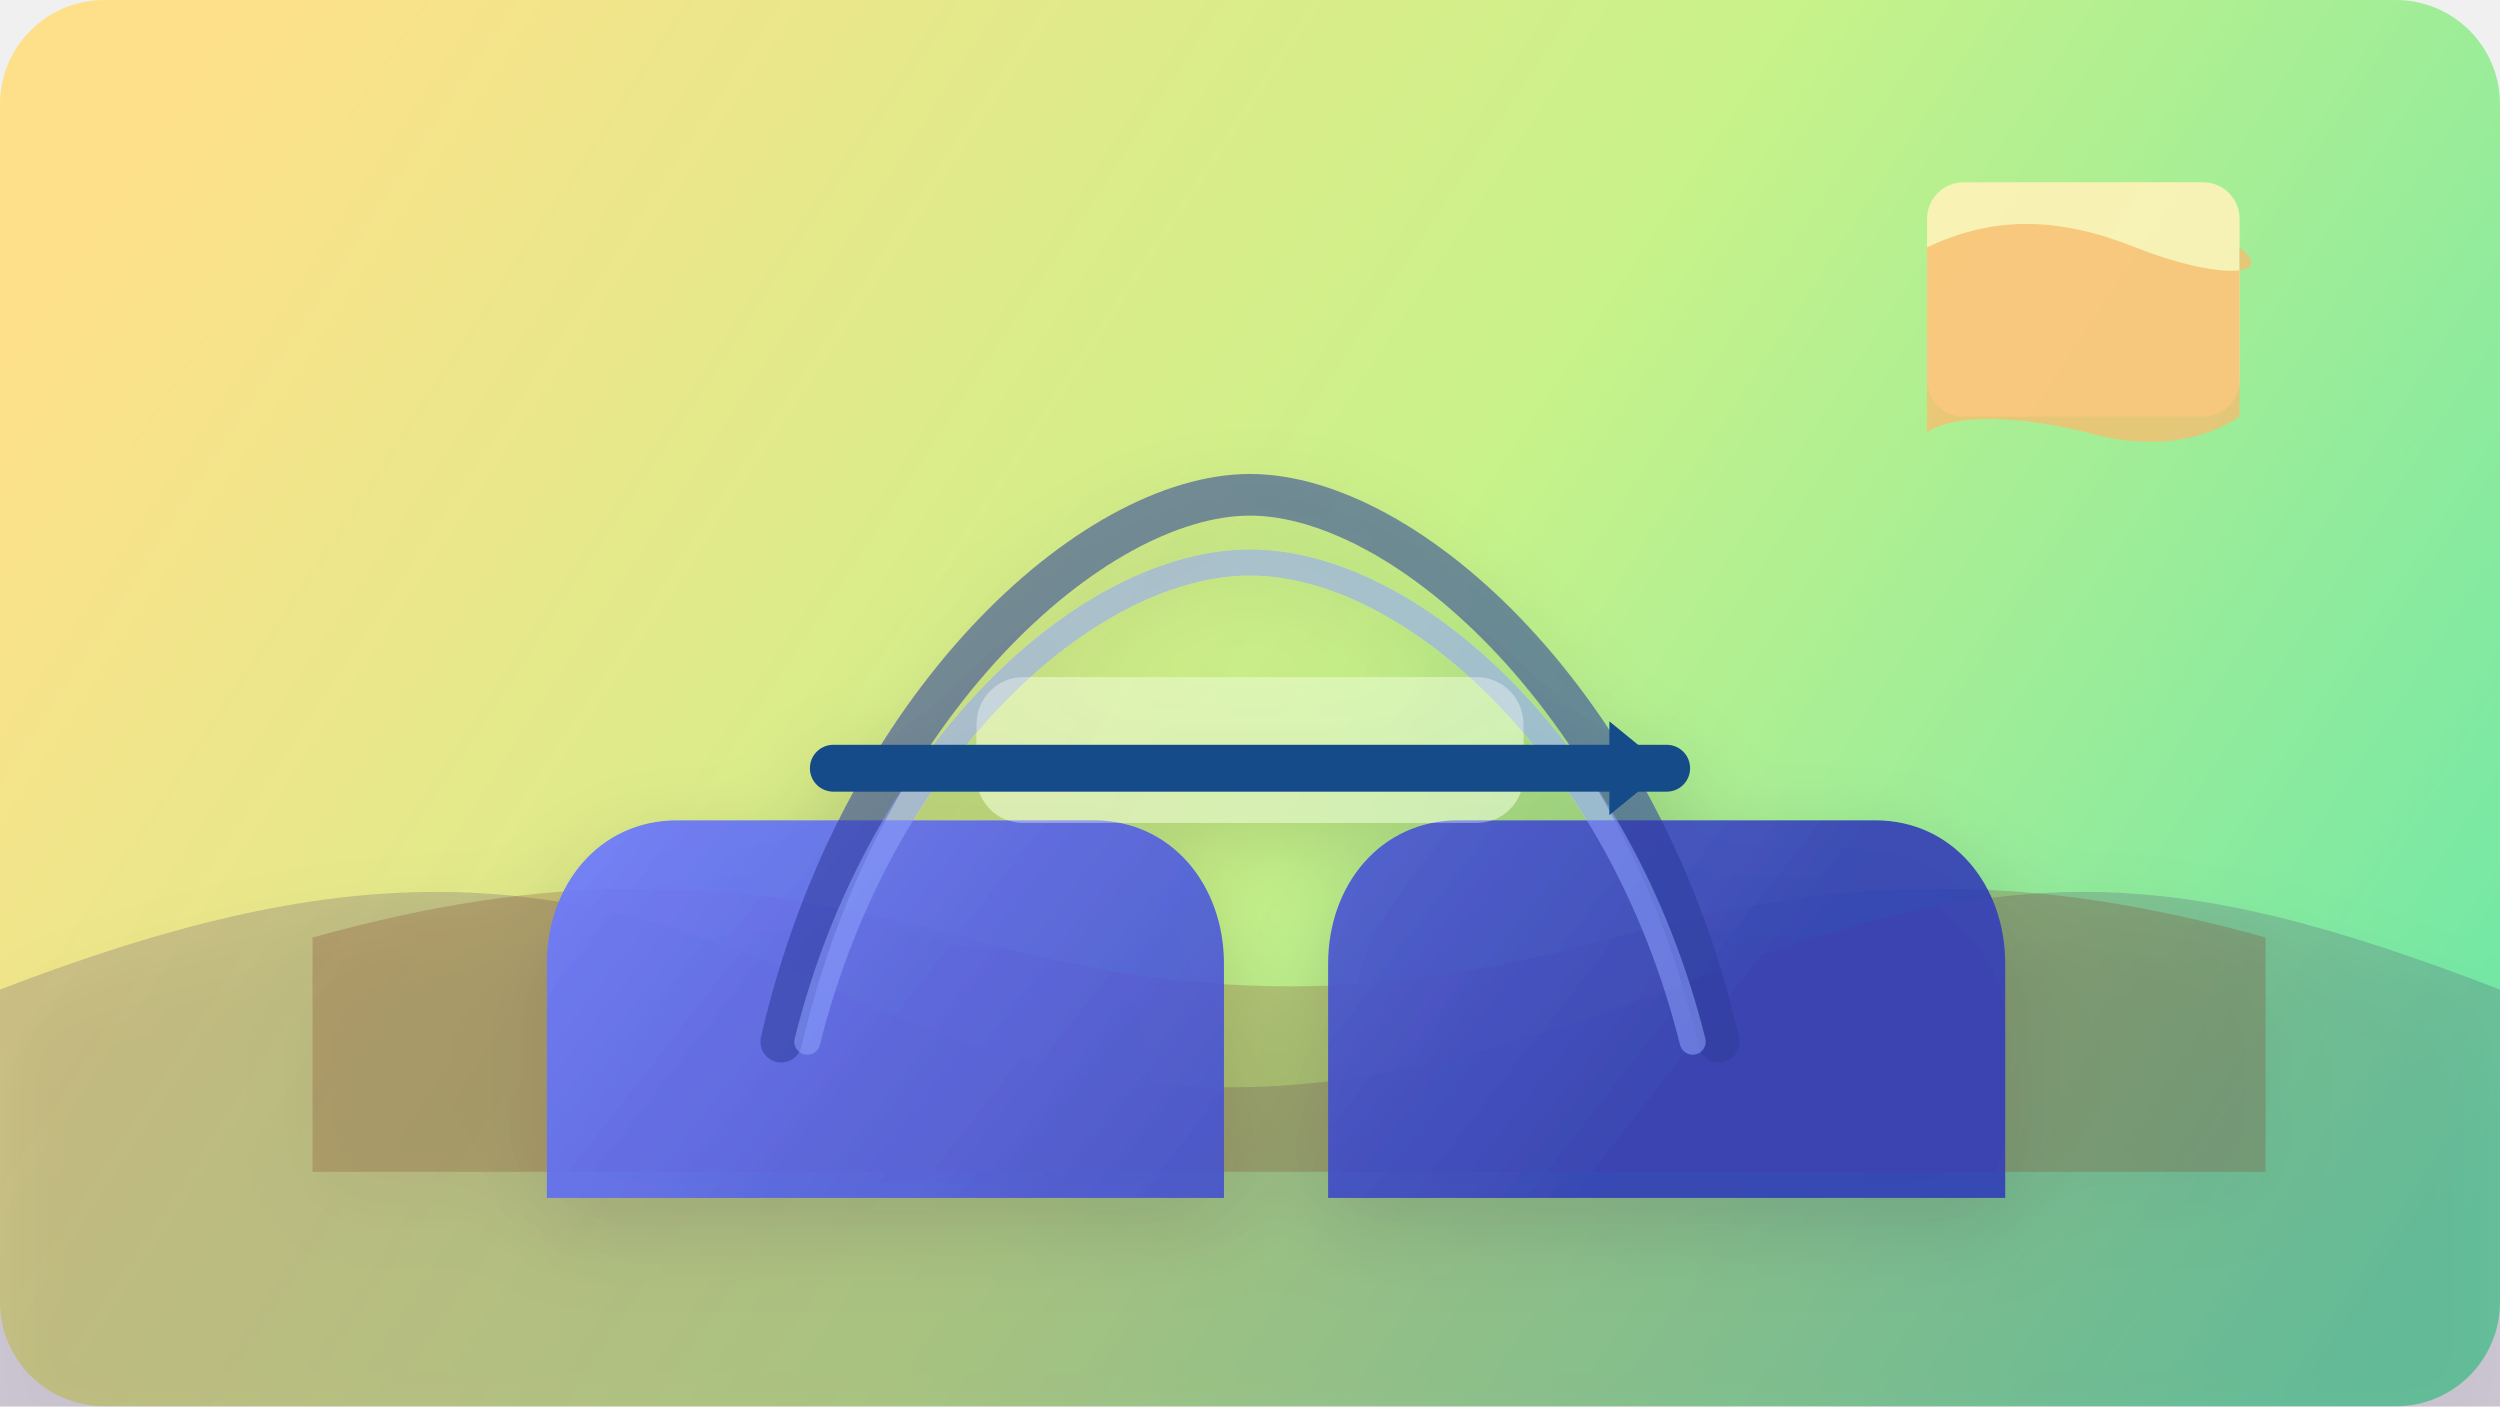
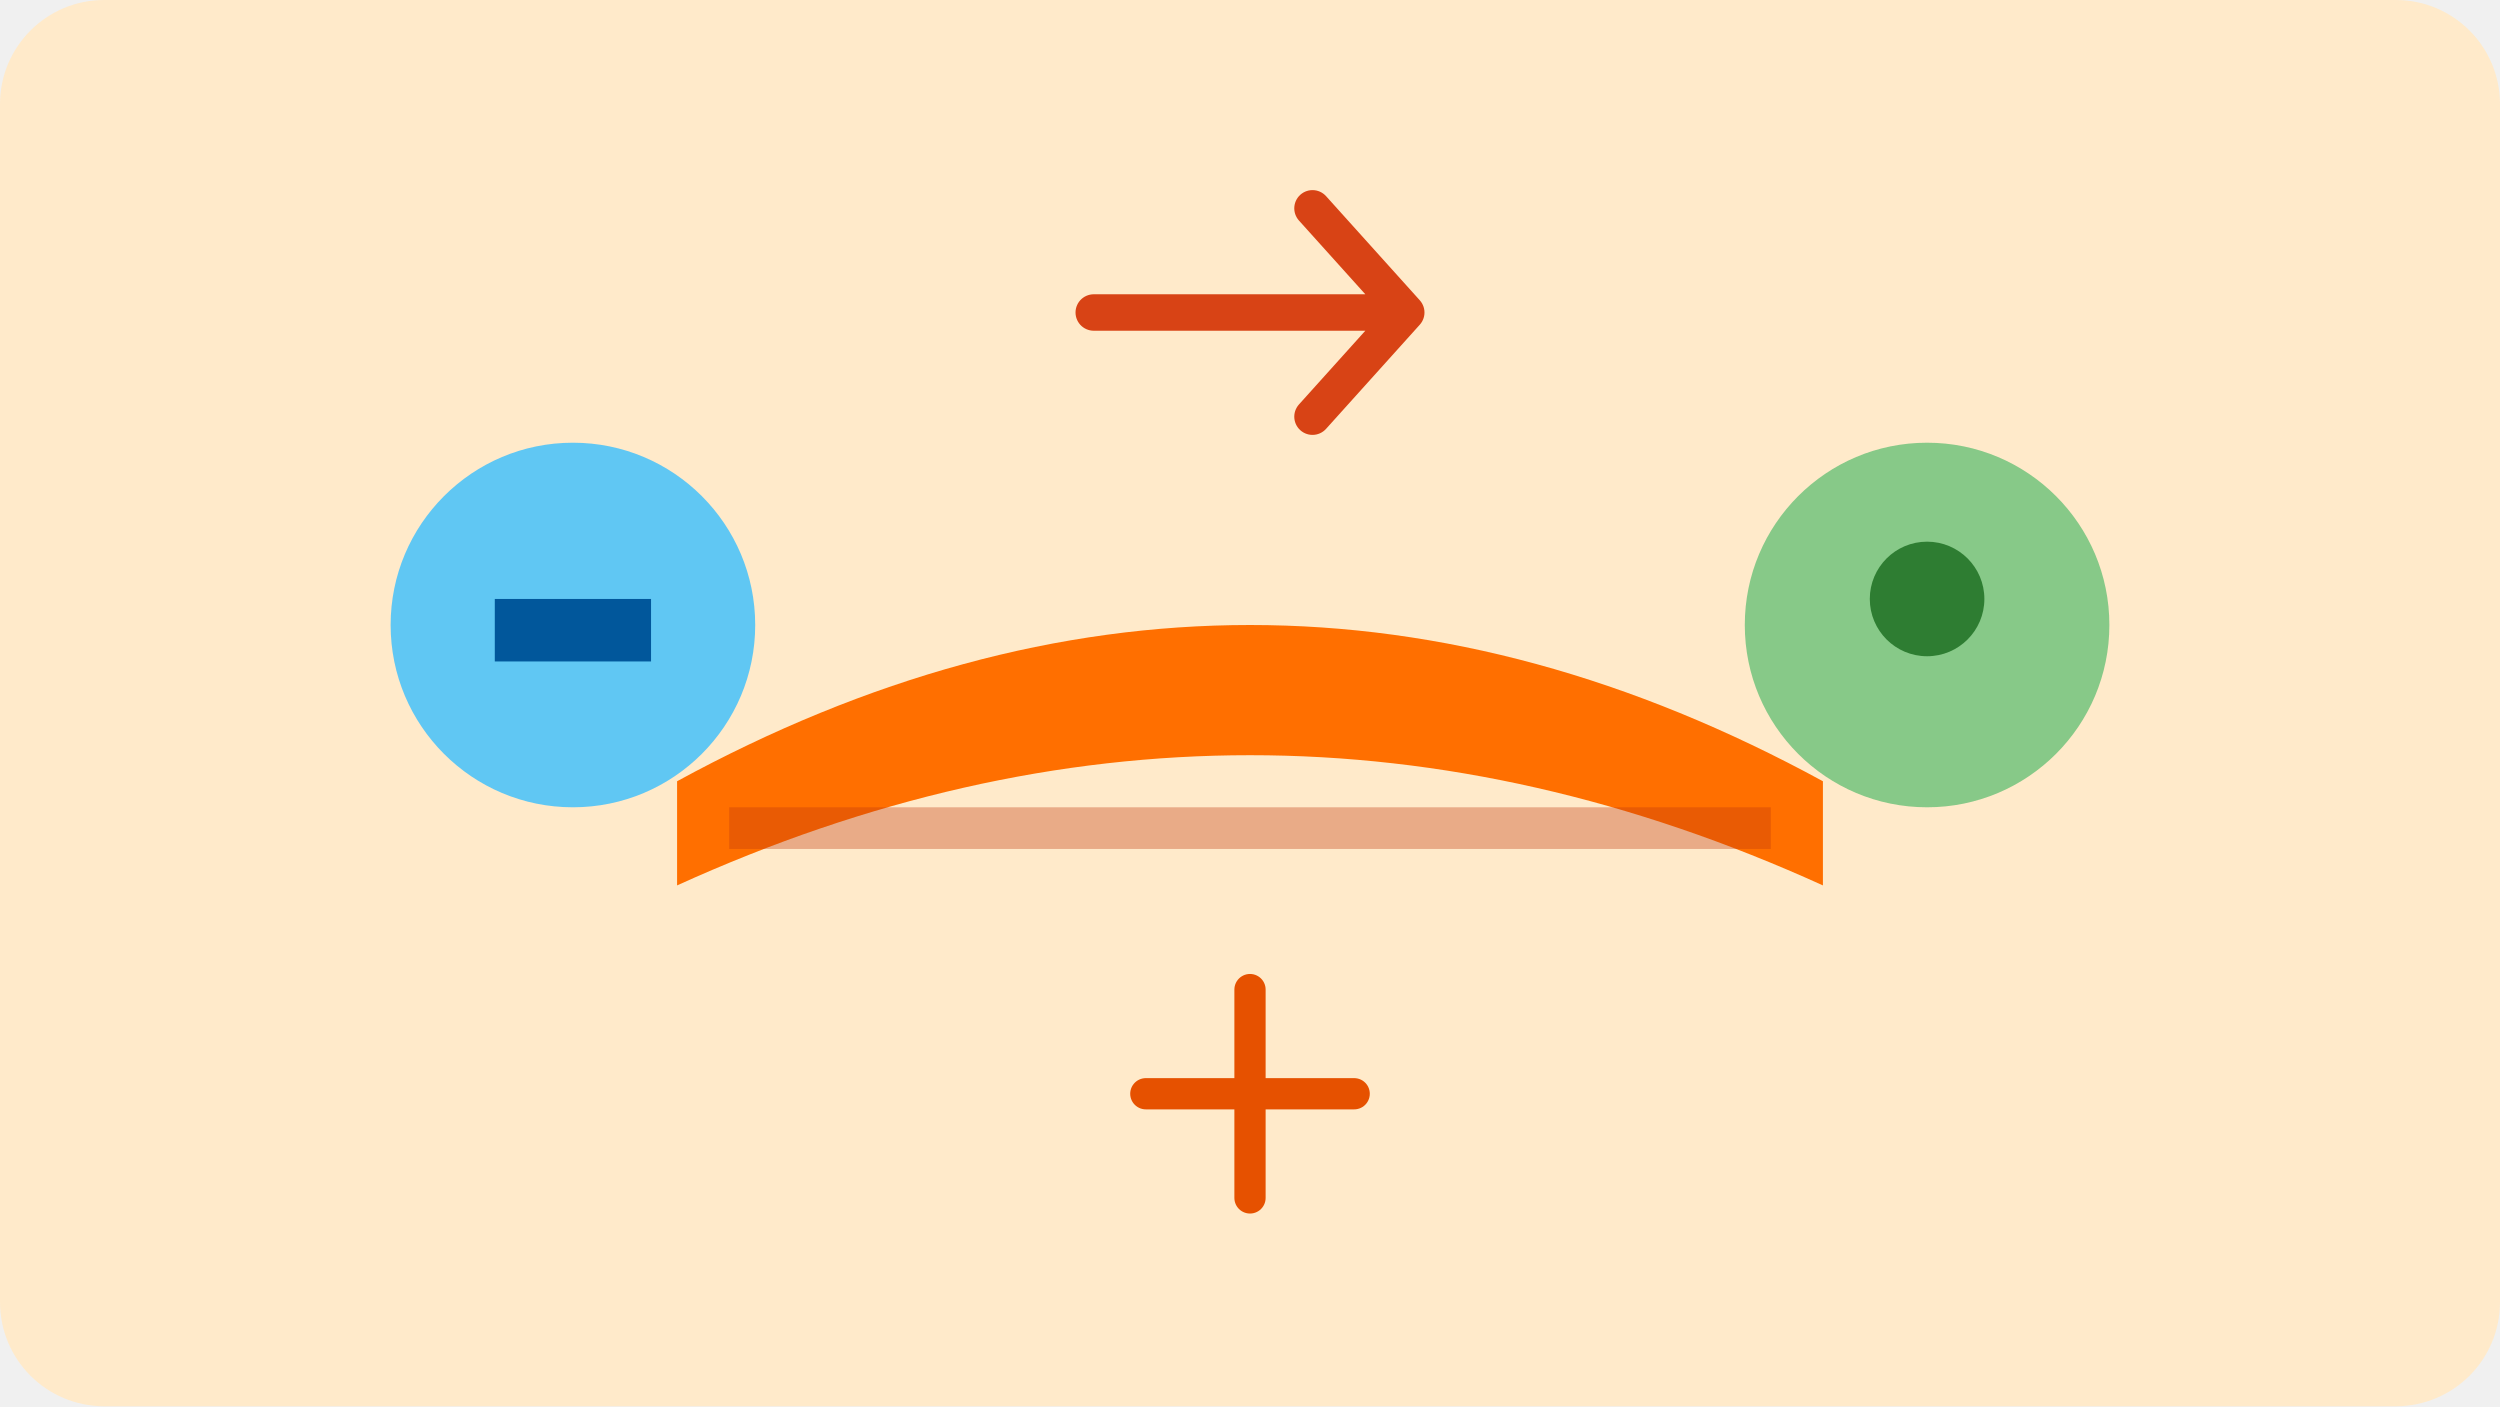
<svg xmlns="http://www.w3.org/2000/svg" width="960" height="540" viewBox="0 0 960 540" fill="none">
  <defs>
-     <linearGradient id="bg" x1="80" y1="0" x2="900" y2="540" gradientUnits="userSpaceOnUse">
-       <stop stop-color="#FFE08A" />
-       <stop offset="0.52" stop-color="#C8F28A" />
-       <stop offset="1" stop-color="#6CE7A8" />
+     <linearGradient id="tr-bg" x1="0" y1="540" x2="960" y2="0">
+       <stop stop-color="#FFF3E0" />
+       <stop offset="0.5" stop-color="#FFE0B2" />
+       <stop offset="1" stop-color="#FFCC80" />
    </linearGradient>
-     <linearGradient id="bridge" x1="320" y1="180" x2="640" y2="430" gradientUnits="userSpaceOnUse">
-       <stop stop-color="#6E7BFF" />
-       <stop offset="1" stop-color="#3440B6" />
+     <linearGradient id="tr-bridge" x1="200" y1="300" x2="760" y2="300">
+       <stop stop-color="#FF6F00" />
+       <stop offset="1" stop-color="#E65100" />
    </linearGradient>
-     <filter id="softShadow" x="-20%" y="-20%" width="140%" height="140%">
-       <feDropShadow dx="0" dy="12" stdDeviation="16" flood-opacity="0.18" />
-     </filter>
  </defs>
-   <rect width="960" height="540" rx="40" fill="url(#bg)" />
-   <g opacity="0.9">
-     <rect x="740" y="70" width="120" height="90" rx="14" fill="#FFF3B8" />
-     <path d="M740 95c25-12 50-12 80 0s55 12 40 0v65c-15 10-35 12-55 7-30-8-55-8-65-1V95z" fill="#FFB86B" opacity="0.8" />
-   </g>
-   <g filter="url(#softShadow)">
-     <path d="M0 380c130-50 210-50 320 0s190 50 320 0 190-50 320 0v160H0V380z" fill="#4F2D6A" opacity="0.22" />
-     <path d="M120 360c90-25 160-25 250 0s160 25 250 0 160-25 250 0v90H120v-90z" fill="#7A4A2D" opacity="0.26" />
-     <path d="M210 370c0-30 20-55 50-55h160c30 0 50 25 50 55v90H210v-90z" fill="url(#bridge)" opacity="0.92" />
-     <path d="M510 370c0-30 20-55 50-55h160c30 0 50 25 50 55v90H510v-90z" fill="url(#bridge)" opacity="0.92" />
-     <path d="M300 400c30-130 120-210 180-210s150 80 180 210" stroke="#2B3A9B" stroke-width="16" stroke-linecap="round" opacity="0.55" />
-     <path d="M310 400c28-112 108-184 170-184s142 72 170 184" stroke="#8EA0FF" stroke-width="10" stroke-linecap="round" opacity="0.55" />
-     <rect x="375" y="260" width="210" height="56" rx="18" fill="#FFFFFF" opacity="0.34" />
-     <path d="M320 295h320" stroke="#124B8A" stroke-width="18" stroke-linecap="round" />
-     <path d="M640 295l-22-18v36l22-18z" fill="#124B8A" />
-   </g>
+   <rect width="960" height="540" rx="40" fill="url(#tr-bg)" />
+   <circle cx="220" cy="240" r="70" fill="#4FC3F7" opacity="0.9" />
+   <path d="M190 230h60v24h-60z" fill="#01579B" />
+   <circle cx="740" cy="240" r="70" fill="#81C784" opacity="0.95" />
+   <circle cx="740" cy="230" r="22" fill="#2E7D32" />
+   <path d="M260 300 Q480 180 700 300 L700 340 Q480 240 260 340Z" fill="url(#tr-bridge)" />
+   <path d="M280 310h400v16H280z" fill="#BF360C" opacity="0.35" />
+   <path d="M420 120h120l-36-40M540 120l-36 40" stroke="#D84315" stroke-width="14" stroke-linecap="round" stroke-linejoin="round" fill="none" />
+   <path d="M480 380v80M440 420h80" stroke="#E65100" stroke-width="12" stroke-linecap="round" />
</svg>
